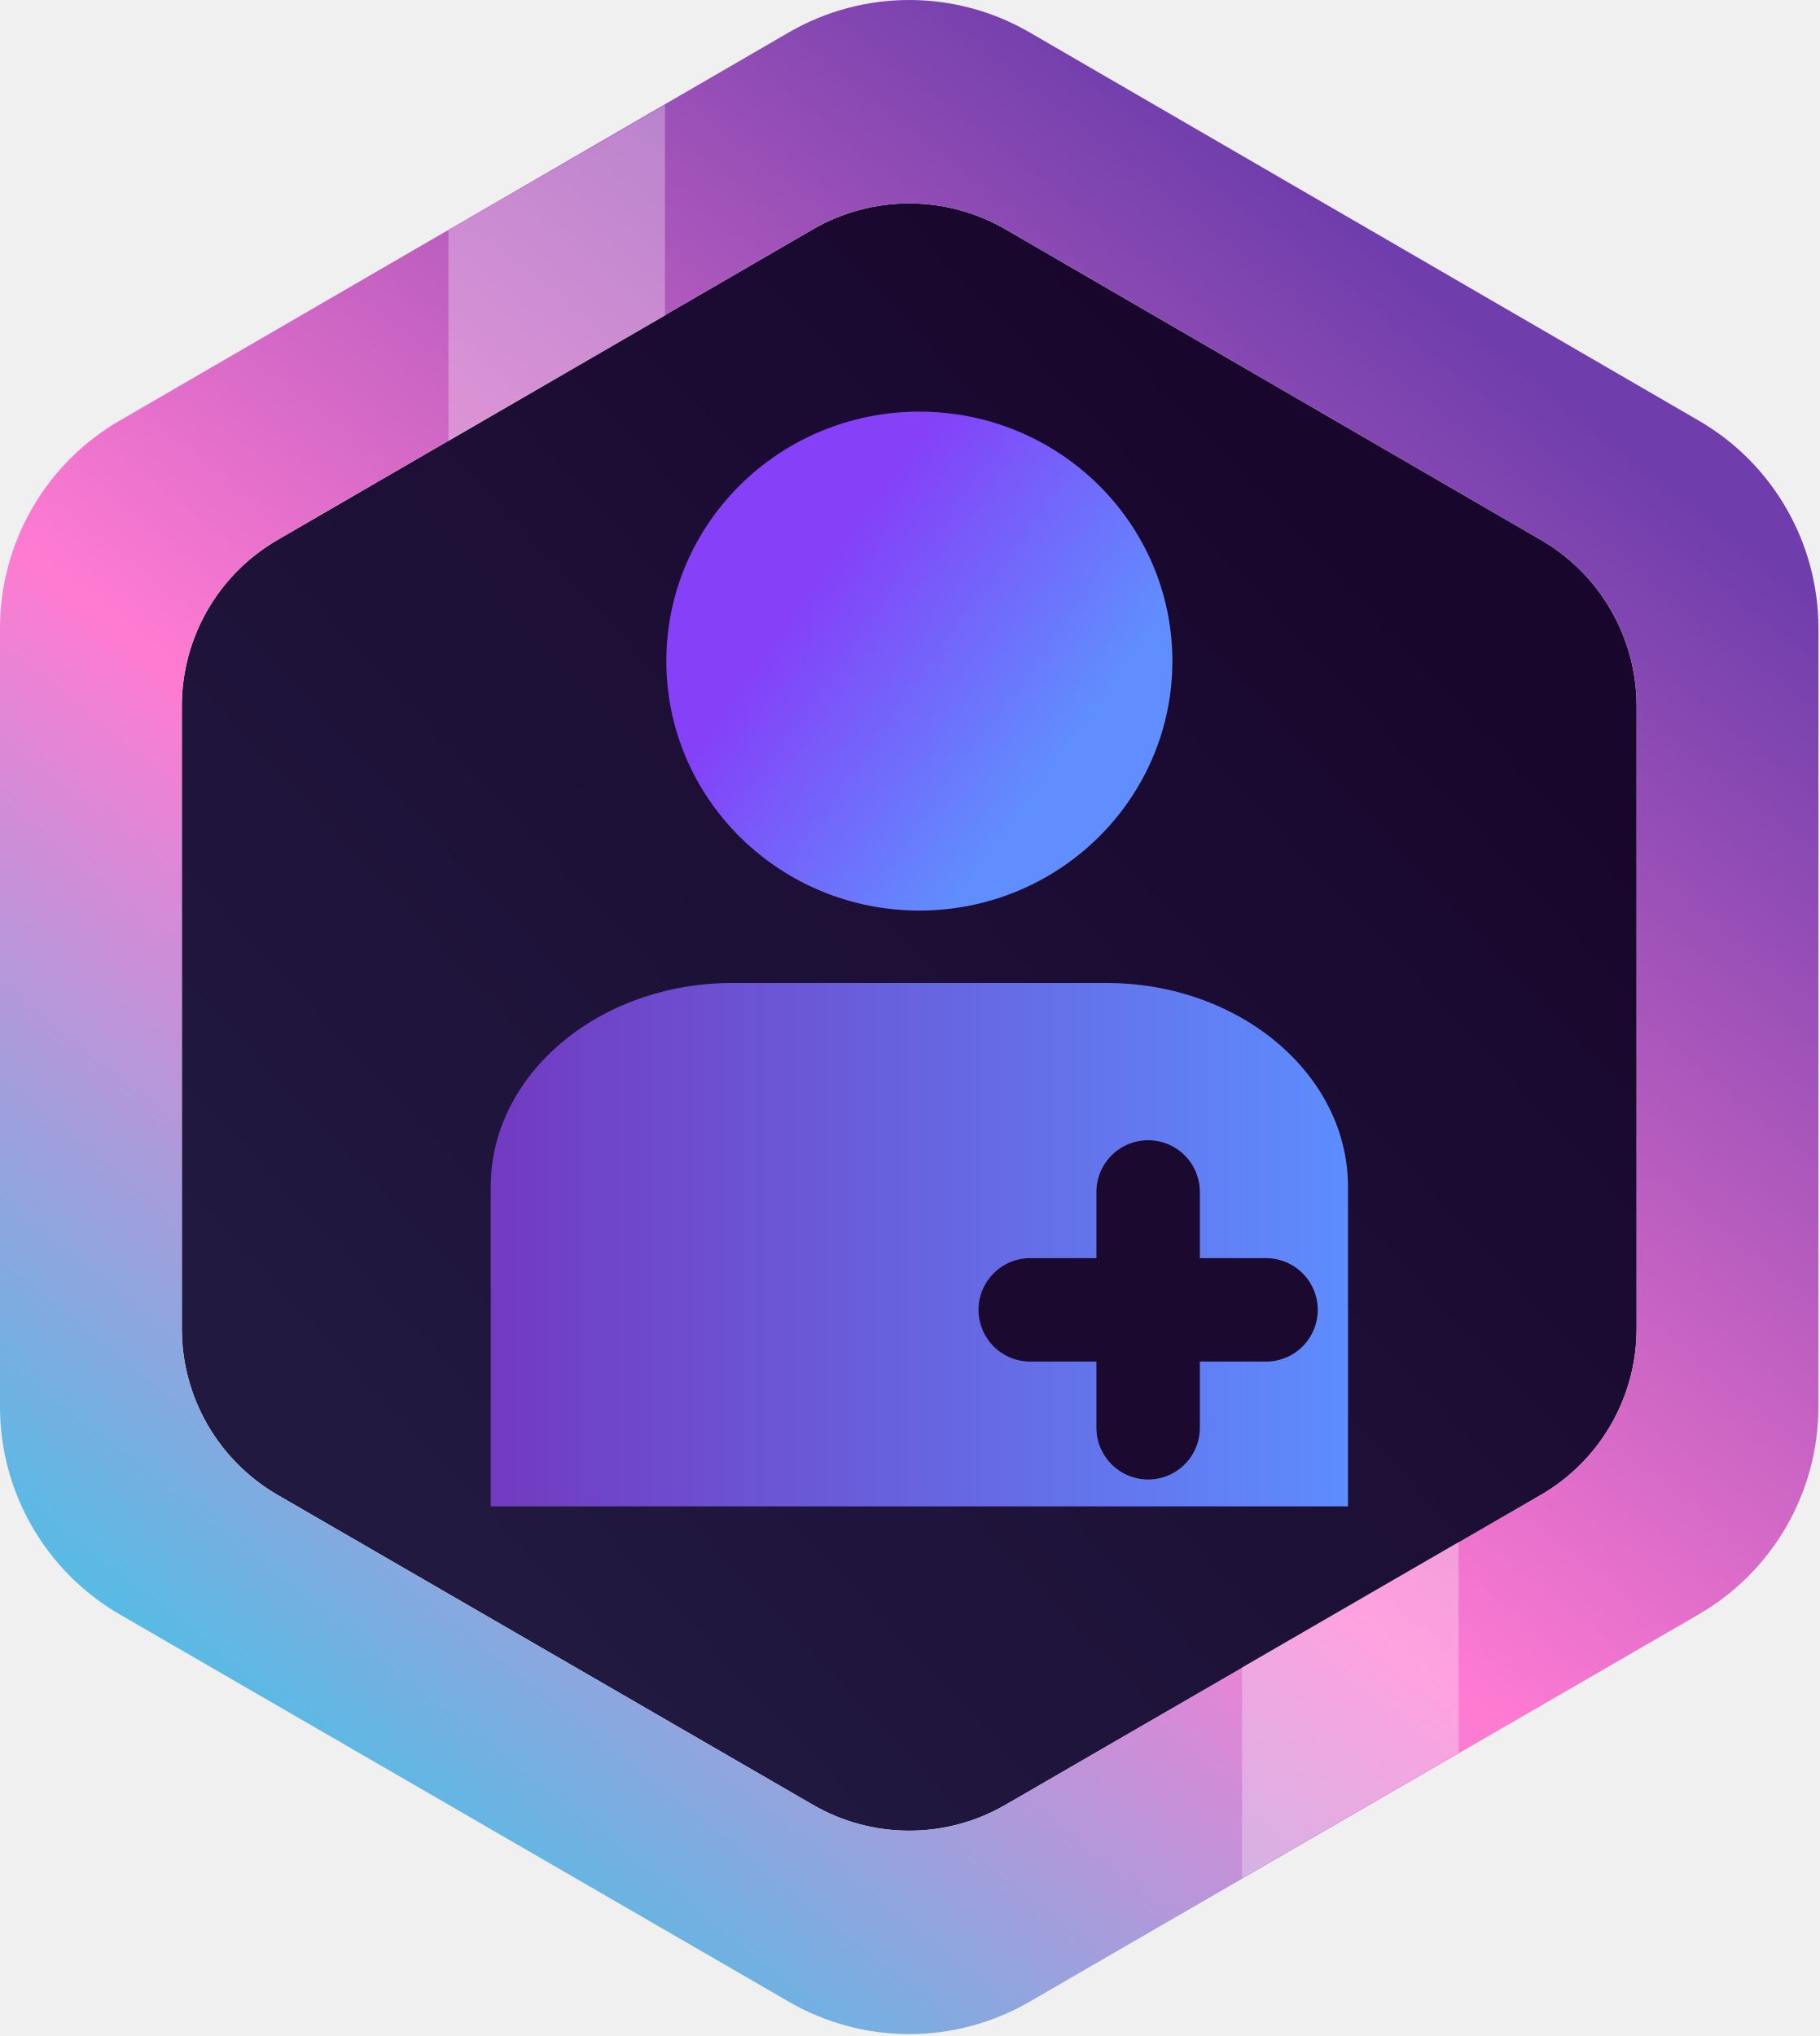
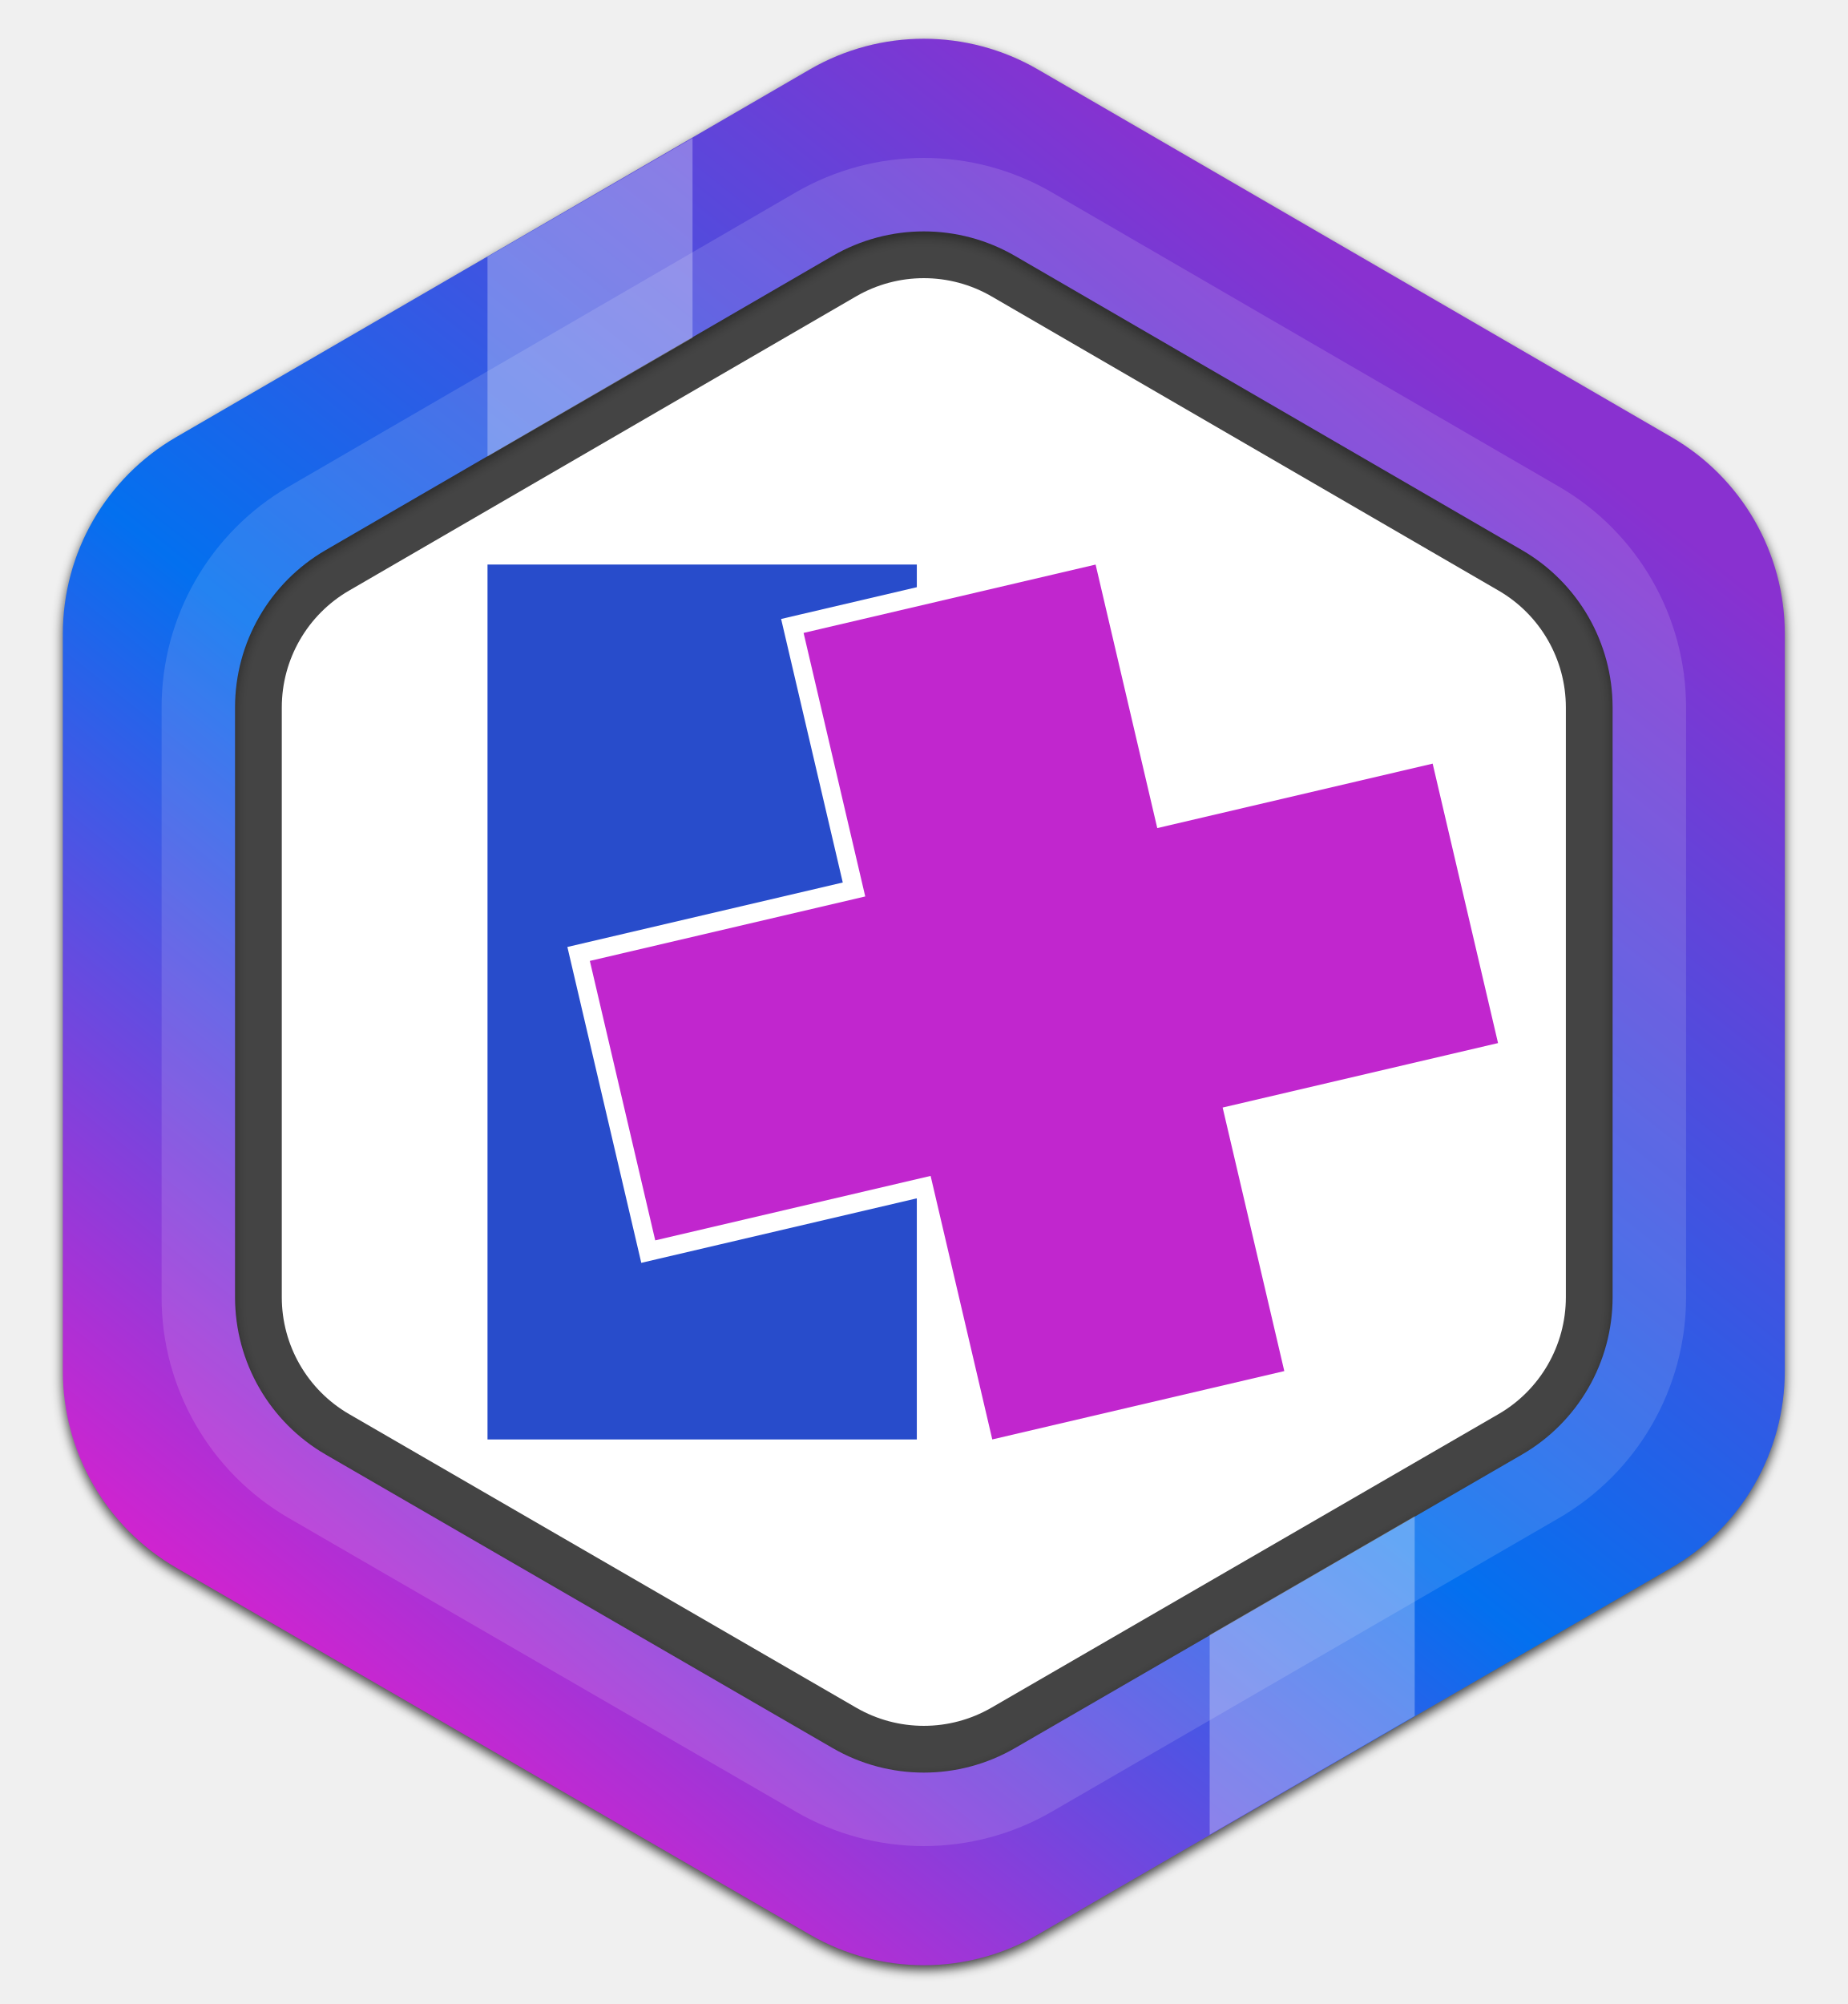
- <svg xmlns="http://www.w3.org/2000/svg" width="774" height="866" viewBox="0 0 774 866" fill="none">
-   <path d="M696.181 565.188V300.308C696.181 271.192 680.68 244.28 655.497 229.672L427.745 97.544C402.405 82.844 371.129 82.844 345.789 97.544L118.037 229.672C92.853 244.28 77.353 271.192 77.353 300.308V565.188C77.353 594.33 92.885 621.264 118.107 635.864L345.859 767.688C371.165 782.335 402.369 782.335 427.675 767.688L655.427 635.864C680.649 621.264 696.181 594.33 696.181 565.188Z" fill="url(#paint0_linear_198_20)" />
-   <path d="M773.534 598.335C773.534 634.764 754.12 668.432 722.592 686.681L437.902 851.461C406.27 869.77 367.264 869.77 335.632 851.461L50.942 686.681C19.414 668.432 0 634.764 0 598.335V267.235C0 230.842 19.374 197.202 50.854 178.941L335.544 13.781C367.22 -4.594 406.314 -4.594 437.99 13.781L722.68 178.941C754.158 197.202 773.534 230.842 773.534 267.235V598.335ZM696.181 565.188V300.308C696.18 271.192 680.68 244.28 655.497 229.672L427.745 97.544C402.404 82.844 371.129 82.844 345.788 97.544L118.037 229.672C92.852 244.28 77.353 271.192 77.353 300.308V565.188C77.353 594.33 92.884 621.264 118.107 635.864L345.859 767.688C371.164 782.335 402.369 782.335 427.675 767.688L655.427 635.864C680.649 621.264 696.18 594.33 696.18 565.188H696.181Z" fill="url(#paint1_linear_198_20)" />
-   <path d="M470.553 418.102C527.364 418.102 573.419 456.926 573.419 504.817V640.735H208.739V504.817C208.739 456.926 254.794 418.102 311.605 418.102H470.553Z" fill="url(#paint2_linear_198_20)" />
-   <path d="M391.079 387.301C331.635 387.301 283.447 339.794 283.447 281.192C283.447 222.589 331.635 175.083 391.079 175.083C450.522 175.083 498.711 222.589 498.711 281.192C498.711 339.794 450.522 387.301 391.079 387.301Z" fill="url(#paint3_linear_198_20)" />
-   <path d="M488.401 506.989V607.286" stroke="#1B0930" stroke-width="44" stroke-linecap="round" stroke-linejoin="round" />
-   <path d="M538.549 557.138H438.252" stroke="#1B0930" stroke-width="44" stroke-linecap="round" stroke-linejoin="round" />
-   <path d="M620.463 745.54L528.36 798.849V709.157L620.463 655.847V745.54Z" fill="white" fill-opacity="0.293" />
-   <path d="M190.767 97.926L282.869 44.617V134.31L190.767 187.619V97.926Z" fill="white" fill-opacity="0.293" />
+ <svg xmlns="http://www.w3.org/2000/svg" version="1.1" x="0" y="0" width="830" height="900" viewBox="0, 0, 830, 900">
  <defs>
-     <linearGradient id="paint0_linear_198_20" x1="574.41" y1="231.025" x2="162.728" y2="615.345" gradientUnits="userSpaceOnUse">
-       <stop stop-color="#19062D" />
-       <stop offset="1" stop-color="#211940" />
+     <filter id="Shadow_1">
+       <feGaussianBlur in="SourceAlpha" stdDeviation="2.5" />
+       <feOffset dx="0" dy="2" result="offsetblur" />
+       <feFlood flood-color="#000000" />
+       <feComposite in2="offsetblur" operator="in" />
+     </filter>
+     <linearGradient id="Gradient_1" gradientUnits="userSpaceOnUse" x1="151.148" y1="-645.507" x2="770.68" y2="-151.817" gradientTransform="matrix(-0, 1, -1, -0, 0, 0)">
+       <stop offset="0" stop-color="#8931D0" />
+       <stop offset="0.546" stop-color="#0370EF" />
+       <stop offset="1" stop-color="#D322CF" />
    </linearGradient>
-     <linearGradient id="paint1_linear_198_20" x1="617.274" y1="133.744" x2="123.584" y2="753.276" gradientUnits="userSpaceOnUse">
-       <stop stop-color="#703EAC" />
-       <stop offset="0.578" stop-color="#FF7BD2" />
-       <stop offset="1" stop-color="#54BCE5" />
-     </linearGradient>
-     <linearGradient id="paint2_linear_198_20" x1="208.739" y1="529.419" x2="573.419" y2="529.419" gradientUnits="userSpaceOnUse">
-       <stop stop-color="#723AC0" />
-       <stop offset="1" stop-color="#5D8DFE" />
-     </linearGradient>
-     <linearGradient id="paint3_linear_198_20" x1="348.418" y1="244.082" x2="453.139" y2="319.542" gradientUnits="userSpaceOnUse">
-       <stop stop-color="#8540F8" />
-       <stop offset="1" stop-color="#608EFE" />
+     <linearGradient id="Gradient_2" gradientUnits="userSpaceOnUse" x1="338.429" y1="317.288" x2="722.749" y2="728.969">
+       <stop offset="0" stop-color="#FFCE44" />
+       <stop offset="1" stop-color="#F95BDD" />
    </linearGradient>
  </defs>
+   <g id="Layer_1" display="none">
+     <g>
+       <path d="M-30.931,-44.732 L1119.554,-44.732 L1119.554,1155.589 L-30.931,1155.589 z" fill="#333949" />
+       <path d="M1119.554,-64.732 C1130.599,-64.732 1139.554,-55.778 1139.554,-44.732 L1139.554,1155.589 C1139.554,1166.634 1130.599,1175.589 1119.554,1175.589 L-30.931,1175.589 C-41.977,1175.589 -50.931,1166.634 -50.931,1155.589 L-50.931,-44.732 C-50.931,-55.778 -41.977,-64.732 -30.931,-64.732 L1119.554,-64.732 z M1119.554,-44.732 L-30.931,-44.732 L-30.931,1155.589 L1119.554,1155.589 L1119.554,-44.732 z" fill="#000000" />
+     </g>
+   </g>
+   <g id="Layer_2">
+     <g id="Shape">
+       <path d="M724.414,582.592 L724.414,317.712 C724.414,288.596 708.913,261.684 683.73,247.076 L455.978,114.948 C430.638,100.248 399.362,100.248 374.022,114.948 L146.27,247.076 C121.086,261.684 105.586,288.596 105.586,317.712 L105.586,582.592 C105.586,611.734 121.118,638.668 146.34,653.268 L374.092,785.092 C399.398,799.739 430.602,799.739 455.908,785.092 L683.66,653.268 C708.882,638.668 724.414,611.734 724.414,582.592" fill="#FFFFFF" />
+       <path d="M724.414,582.592 L724.414,317.712 C724.414,288.596 708.913,261.684 683.73,247.076 L455.978,114.948 C430.638,100.248 399.362,100.248 374.022,114.948 L146.27,247.076 C121.086,261.684 105.586,288.596 105.586,317.712 L105.586,582.592 C105.586,611.734 121.118,638.668 146.34,653.268 L374.092,785.092 C399.398,799.739 430.602,799.739 455.908,785.092 L683.66,653.268 C708.882,638.668 724.414,611.734 724.414,582.592" fill-opacity="0" stroke="#282828" stroke-width="42" />
+     </g>
+     <g id="Shape">
+       <path d="M418.317,17.457 C435.264,17.946 451.482,22.96 466.223,31.185 L750.913,196.345 C782.391,214.606 801.767,248.246 801.767,284.639 L801.767,615.739 C801.767,652.168 782.353,685.836 750.825,704.085 L466.135,868.865 C434.503,887.174 395.497,887.174 363.865,868.865 L79.175,704.085 C47.647,685.836 28.233,652.168 28.233,615.739 L28.233,284.639 C28.233,248.246 47.607,214.606 79.087,196.345 L363.777,31.185 C381.284,21.057 398.282,17.457 418.317,17.457 z M420.305,104.095 C404.008,103.1 388.205,107.034 374.021,114.948 L146.27,247.076 C121.085,261.684 105.586,288.596 105.586,317.712 L105.586,582.591 C105.586,611.734 121.117,638.668 146.34,653.268 L374.092,785.092 C399.397,799.739 430.602,799.739 455.908,785.092 L683.66,653.268 C708.882,638.668 724.413,611.734 724.413,582.592 L724.414,582.591 L724.414,317.711 C724.413,288.596 708.913,261.684 683.73,247.076 L455.978,114.948 C448.186,110.443 439.687,107.225 430.845,105.473 C427.369,104.785 423.818,104.554 420.305,104.095 z" filter="url(#Shadow_1)" fill="rgba(0,0,0,0.75)" />
+       <path d="M801.767,615.739 C801.767,652.168 782.353,685.836 750.825,704.085 L466.135,868.865 C434.503,887.174 395.497,887.174 363.865,868.865 L79.175,704.085 C47.647,685.836 28.233,652.168 28.233,615.739 L28.233,284.639 C28.233,248.246 47.607,214.606 79.087,196.345 L363.777,31.185 C395.453,12.81 434.547,12.81 466.223,31.185 L750.913,196.345 C782.391,214.606 801.767,248.246 801.767,284.639 L801.767,615.739 z M724.414,582.592 L724.414,317.712 C724.413,288.596 708.913,261.684 683.73,247.076 L455.978,114.948 C430.637,100.248 399.362,100.248 374.021,114.948 L146.27,247.076 C121.085,261.684 105.586,288.596 105.586,317.712 L105.586,582.592 C105.586,611.734 121.117,638.668 146.34,653.268 L374.092,785.092 C399.397,799.739 430.602,799.739 455.908,785.092 L683.66,653.268 C708.882,638.668 724.413,611.734 724.413,582.592 z" fill="url(#Gradient_1)" />
+     </g>
+     <path d="M724.414,582.592 L724.414,317.712 C724.414,288.596 708.913,261.684 683.73,247.076 L455.978,114.948 C430.638,100.248 399.362,100.248 374.022,114.948 L146.27,247.076 C121.086,261.684 105.586,288.596 105.586,317.712 L105.586,582.592 C105.586,611.734 121.118,638.668 146.34,653.268 L374.092,785.092 C399.398,799.739 430.602,799.739 455.908,785.092 L683.66,653.268 C708.882,638.668 724.414,611.734 724.414,582.592" fill-opacity="0" stroke="#FFFFFF" stroke-width="66" id="Shape" opacity="0.13" />
+     <path d="M218.999,115.33 L311.101,62.021 L311.101,151.714 L218.999,205.023 L218.999,115.33 z" fill="#FFFFFF" fill-opacity="0.293" id="Shape" />
+     <path d="M672.592,195.517 L407.712,195.517 C378.596,195.517 351.684,211.017 337.076,236.2 L204.948,463.952 C190.248,489.293 190.248,520.568 204.948,545.909 L337.076,773.661 C351.684,798.845 378.596,814.344 407.712,814.344 L672.592,814.344 C701.734,814.344 728.668,798.813 743.268,773.59 L875.092,545.838 C889.739,520.533 889.739,489.328 875.092,464.022 L743.268,236.27 C728.668,211.048 701.734,195.517 672.592,195.517" fill="url(#Gradient_2)" id="Shape" opacity="0.08" display="none" />
+     <path d="M635.51,770.644 L543.407,823.953 L543.407,734.261 L635.51,680.951 L635.51,770.644 z" fill="#FFFFFF" fill-opacity="0.293" id="Shape" />
+     <path d="M411.856,253.547 L411.856,263.715 L359.073,276.067 L350.894,277.982 L352.808,286.161 L378.591,396.334 L263.059,423.371 L254.879,425.285 L256.793,433.464 L286.164,558.965 L288.078,567.144 L296.257,565.23 L411.789,538.193 L411.856,538.48 L411.856,646.453 L218.999,646.453 L218.999,253.547 L411.856,253.547 z" fill="#284CCB" />
+     <path d="M492.171,253.547 L519.868,371.9 L643.579,342.948 L672.949,468.45 L549.237,497.401 L576.934,615.753 L445.751,646.453 L418.054,528.1 L294.343,557.051 L264.973,431.55 L388.684,402.599 L360.987,284.247 L492.171,253.547 z" fill="#C126CE" />
+   </g>
</svg>
